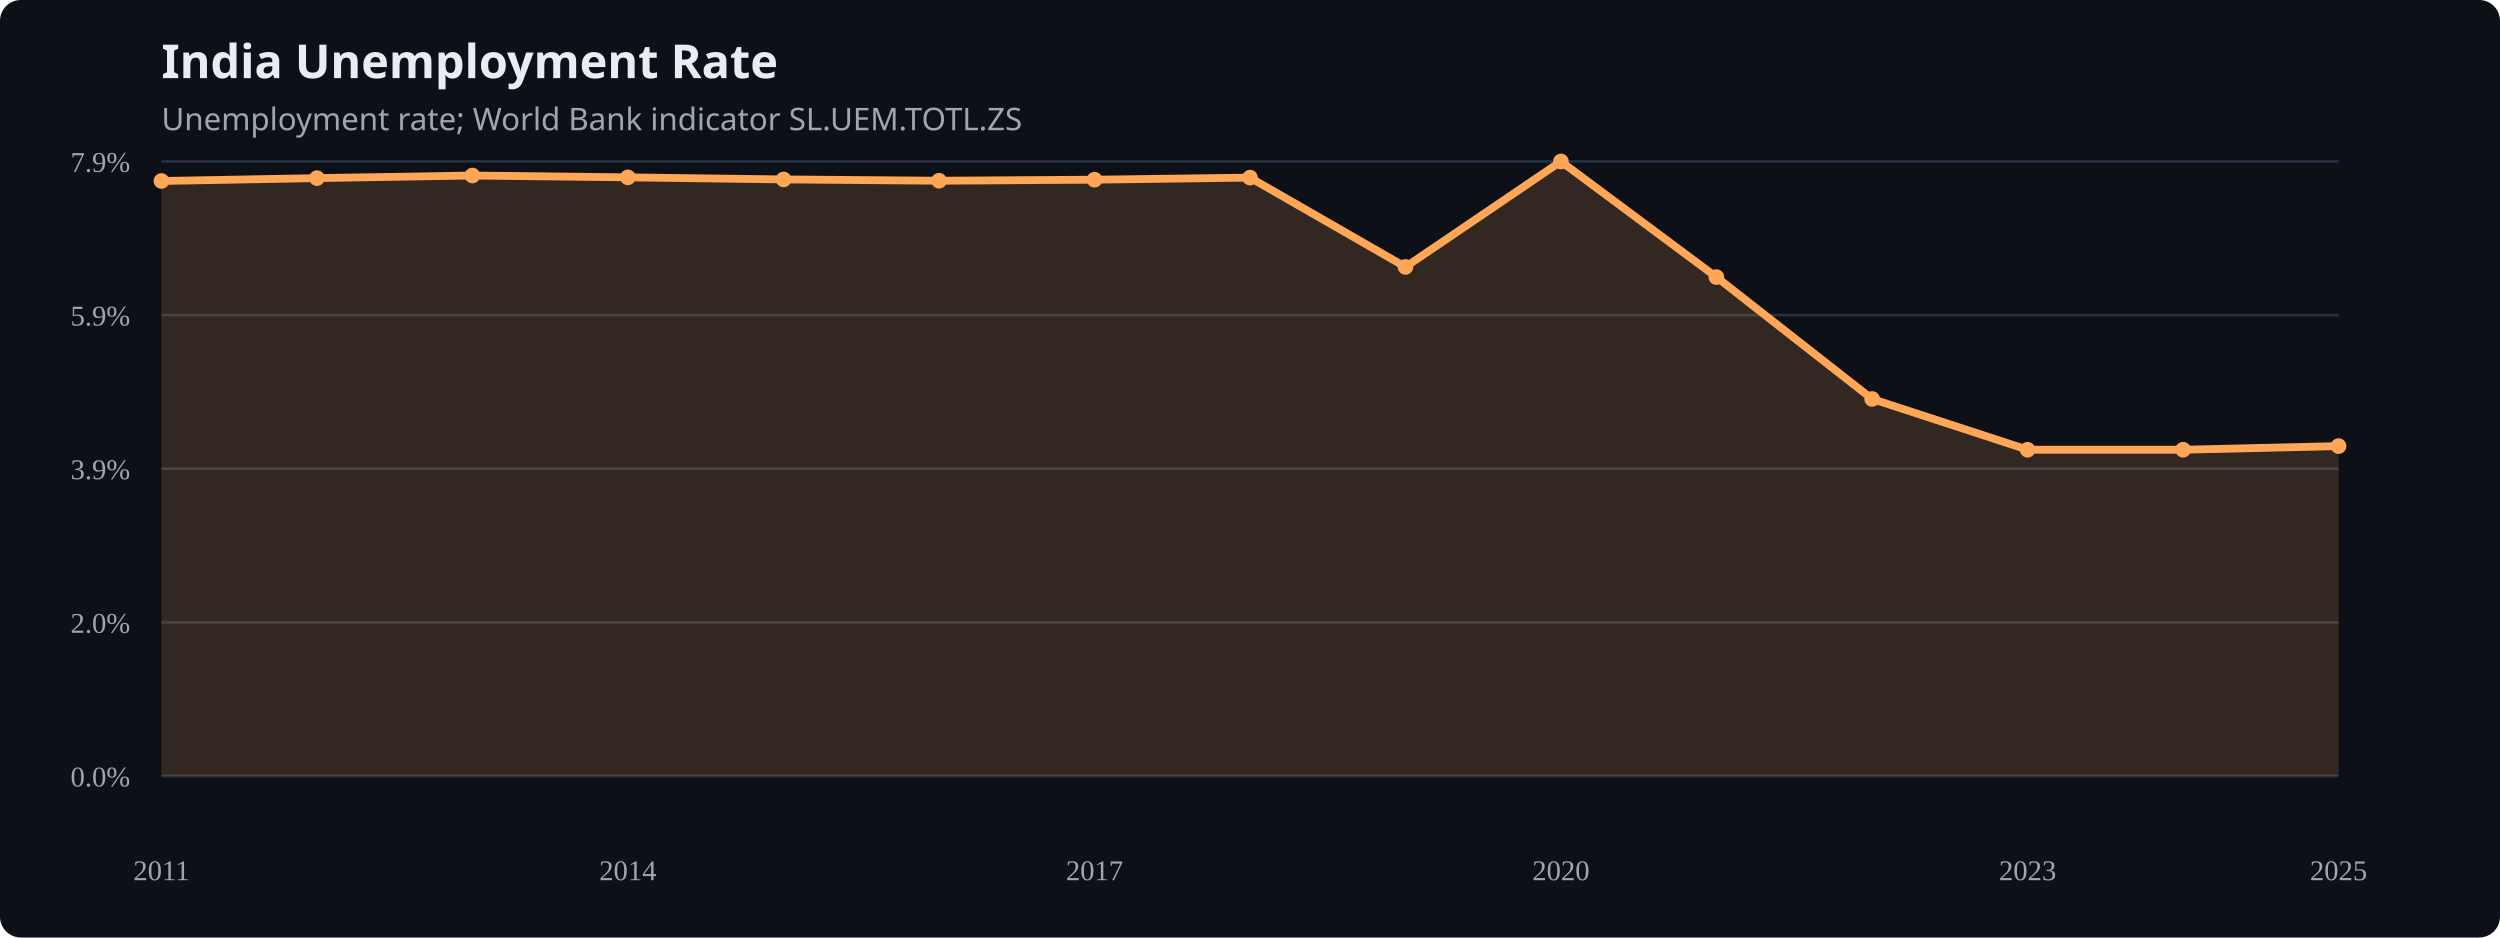
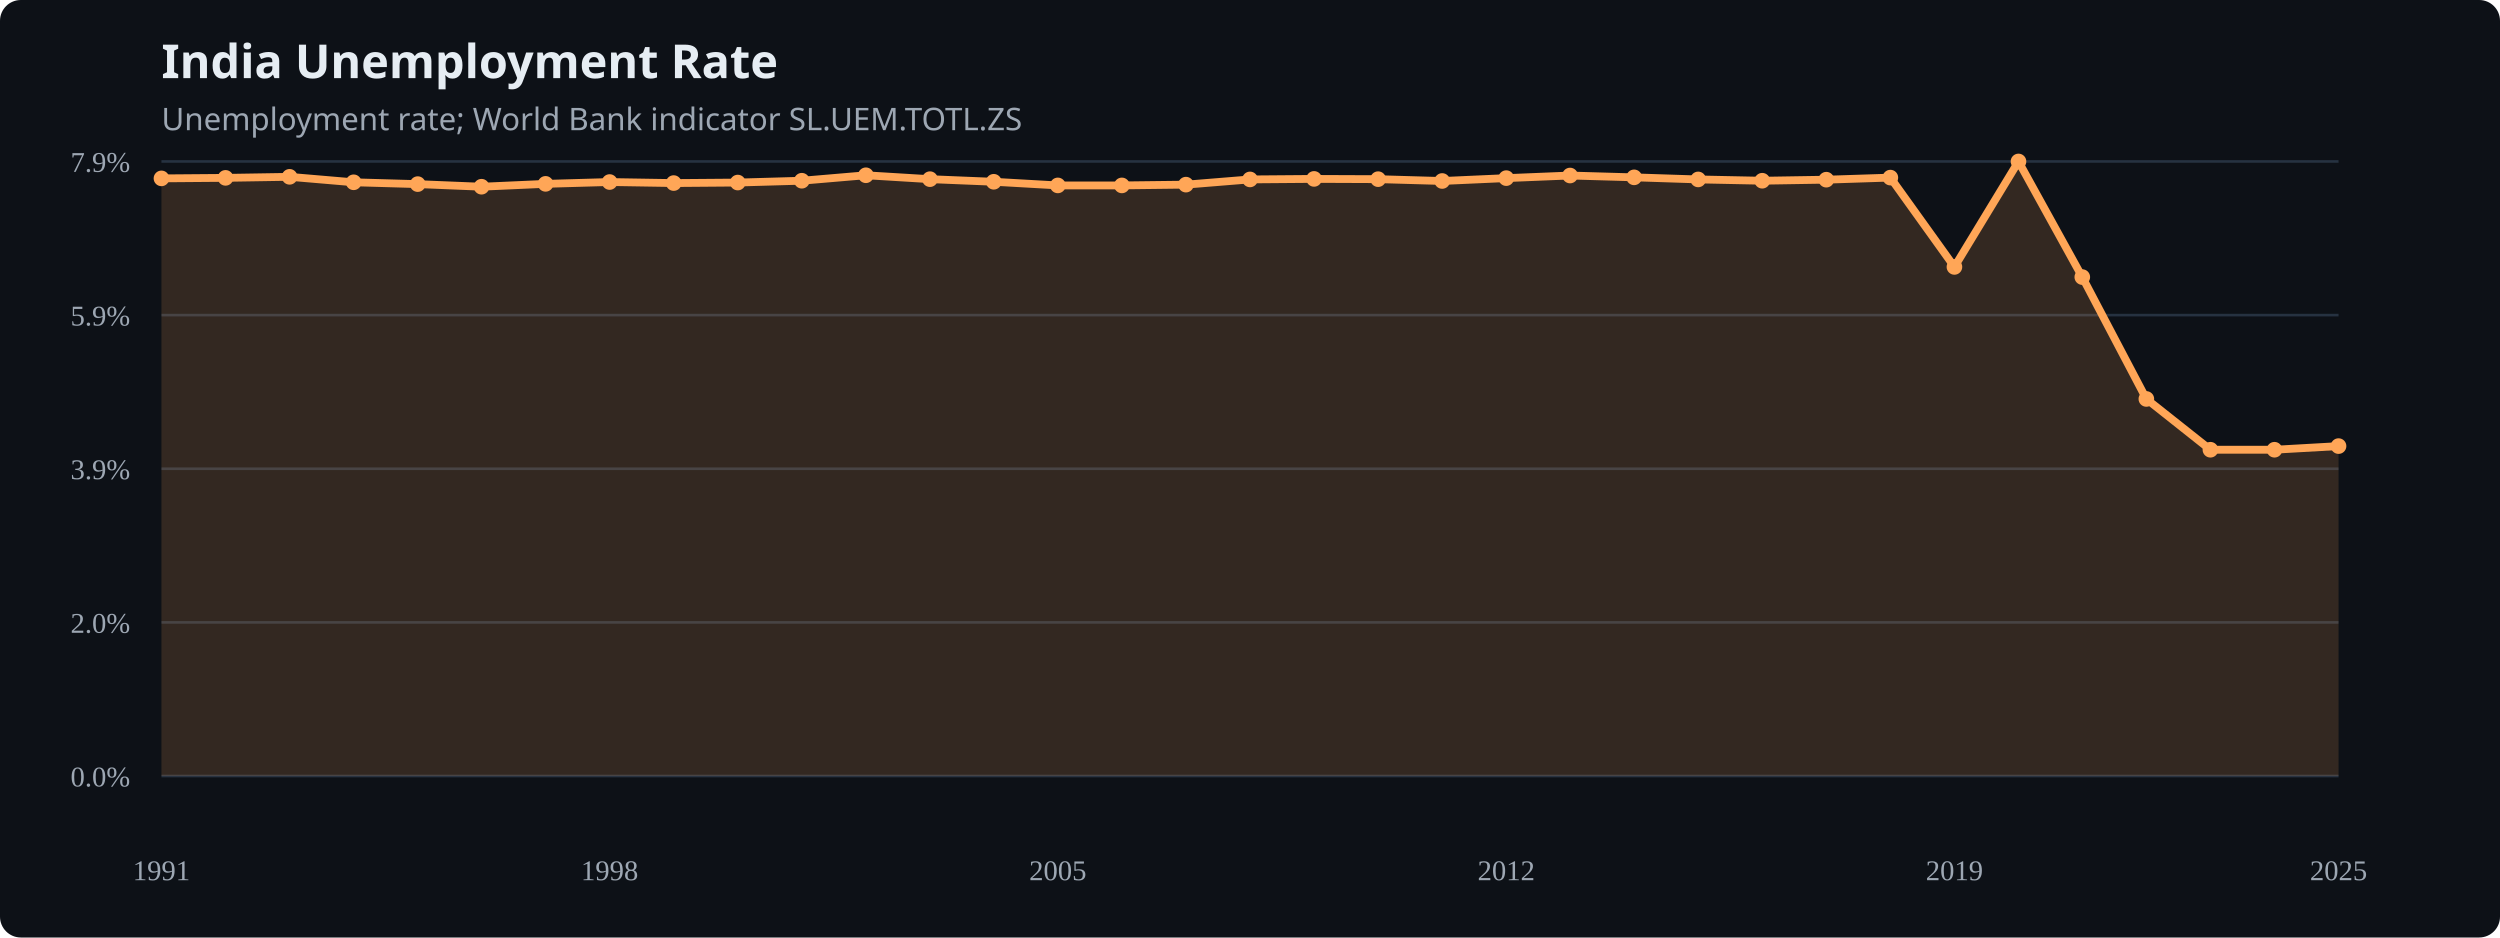
<svg xmlns="http://www.w3.org/2000/svg" width="960" height="360" viewBox="0 0 960 360" role="img" aria-label="India Unemployment Rate">
  <rect width="100%" height="100%" fill="#0d1117" rx="8" />
  <text x="62" y="30" fill="#e6edf3" font-size="18" font-family="system-ui, sans-serif" font-weight="700">India Unemployment Rate</text>
  <text x="62" y="50" fill="#9da7b3" font-size="12" font-family="system-ui, sans-serif">Unemployment rate; World Bank indicator SL.UEM.TOTL.ZS</text>
  <line x1="62" y1="62.0" x2="898" y2="62.0" stroke="#263241" stroke-width="1" />
  <text x="50" y="66.0" text-anchor="end" fill="#9da7b3" font-size="11">7.9%</text>
  <line x1="62" y1="121.0" x2="898" y2="121.0" stroke="#263241" stroke-width="1" />
  <text x="50" y="125.0" text-anchor="end" fill="#9da7b3" font-size="11">5.9%</text>
  <line x1="62" y1="180.0" x2="898" y2="180.0" stroke="#263241" stroke-width="1" />
  <text x="50" y="184.0" text-anchor="end" fill="#9da7b3" font-size="11">3.9%</text>
  <line x1="62" y1="239.0" x2="898" y2="239.0" stroke="#263241" stroke-width="1" />
  <text x="50" y="243.0" text-anchor="end" fill="#9da7b3" font-size="11">2.0%</text>
  <line x1="62" y1="298.0" x2="898" y2="298.0" stroke="#263241" stroke-width="1" />
  <text x="50" y="302.0" text-anchor="end" fill="#9da7b3" font-size="11">0.0%</text>
-   <polygon points="62,298 62.0,69.5 121.7,68.4 181.4,67.4 241.1,68.1 300.9,68.9 360.6,69.4 420.3,69.0 480.0,68.2 539.7,102.5 599.4,62.0 659.1,106.4 718.9,153.2 778.6,172.7 838.3,172.7 898.0,171.3 898,298" fill="#ffa657" opacity="0.16" />
-   <polyline points="62.0,69.5 121.7,68.4 181.4,67.4 241.1,68.1 300.9,68.9 360.6,69.4 420.3,69.0 480.0,68.2 539.7,102.5 599.4,62.0 659.1,106.4 718.9,153.2 778.6,172.7 838.3,172.7 898.0,171.3" fill="none" stroke="#ffa657" stroke-width="3" stroke-linejoin="round" stroke-linecap="round" />
-   <circle cx="62.0" cy="69.5" r="3" fill="#ffa657" />
-   <circle cx="121.7" cy="68.4" r="3" fill="#ffa657" />
-   <circle cx="181.4" cy="67.4" r="3" fill="#ffa657" />
-   <circle cx="241.1" cy="68.1" r="3" fill="#ffa657" />
-   <circle cx="300.9" cy="68.9" r="3" fill="#ffa657" />
-   <circle cx="360.6" cy="69.4" r="3" fill="#ffa657" />
-   <circle cx="420.3" cy="69.0" r="3" fill="#ffa657" />
-   <circle cx="480.0" cy="68.2" r="3" fill="#ffa657" />
-   <circle cx="539.7" cy="102.5" r="3" fill="#ffa657" />
-   <circle cx="599.4" cy="62.0" r="3" fill="#ffa657" />
-   <circle cx="659.1" cy="106.4" r="3" fill="#ffa657" />
-   <circle cx="718.9" cy="153.2" r="3" fill="#ffa657" />
-   <circle cx="778.6" cy="172.7" r="3" fill="#ffa657" />
-   <circle cx="838.3" cy="172.7" r="3" fill="#ffa657" />
+   <polygon points="62,298 62.0,68.5 86.6,68.3 111.2,67.9 135.8,70.0 160.4,70.7 184.9,71.7 209.5,70.6 234.1,69.9 258.7,70.3 283.3,70.1 307.9,69.4 332.5,67.3 357.1,68.8 381.6,69.8 406.2,71.2 430.8,71.2 455.4,70.9 480.0,68.9 504.6,68.7 529.2,68.8 553.8,69.5 578.4,68.4 602.9,67.4 627.5,68.1 652.1,68.9 676.7,69.4 701.3,69.0 725.9,68.2 750.5,102.5 775.1,62.0 799.6,106.4 824.2,153.2 848.8,172.7 873.4,172.7 898.0,171.3 898,298" fill="#ffa657" opacity="0.16" />
+   <polyline points="62.0,68.5 86.6,68.3 111.2,67.9 135.8,70.0 160.4,70.7 184.9,71.7 209.5,70.6 234.1,69.9 258.7,70.3 283.3,70.1 307.9,69.4 332.5,67.3 357.1,68.8 381.6,69.8 406.2,71.2 430.8,71.2 455.4,70.9 480.0,68.9 504.6,68.7 529.2,68.8 553.8,69.5 578.4,68.4 602.9,67.4 627.5,68.1 652.1,68.9 676.7,69.4 701.3,69.0 725.9,68.2 750.5,102.5 775.1,62.0 799.6,106.4 824.2,153.2 848.8,172.7 873.4,172.7 898.0,171.3" fill="none" stroke="#ffa657" stroke-width="3" stroke-linejoin="round" stroke-linecap="round" />
+   <circle cx="62.0" cy="68.5" r="3" fill="#ffa657" />
+   <circle cx="86.6" cy="68.3" r="3" fill="#ffa657" />
+   <circle cx="111.2" cy="67.9" r="3" fill="#ffa657" />
+   <circle cx="135.8" cy="70.0" r="3" fill="#ffa657" />
+   <circle cx="160.4" cy="70.7" r="3" fill="#ffa657" />
+   <circle cx="184.9" cy="71.7" r="3" fill="#ffa657" />
+   <circle cx="209.5" cy="70.6" r="3" fill="#ffa657" />
+   <circle cx="234.1" cy="69.9" r="3" fill="#ffa657" />
+   <circle cx="258.7" cy="70.3" r="3" fill="#ffa657" />
+   <circle cx="283.3" cy="70.1" r="3" fill="#ffa657" />
+   <circle cx="307.9" cy="69.4" r="3" fill="#ffa657" />
+   <circle cx="332.5" cy="67.3" r="3" fill="#ffa657" />
+   <circle cx="357.1" cy="68.8" r="3" fill="#ffa657" />
+   <circle cx="381.6" cy="69.8" r="3" fill="#ffa657" />
+   <circle cx="406.2" cy="71.2" r="3" fill="#ffa657" />
+   <circle cx="430.8" cy="71.2" r="3" fill="#ffa657" />
+   <circle cx="455.4" cy="70.9" r="3" fill="#ffa657" />
+   <circle cx="480.0" cy="68.9" r="3" fill="#ffa657" />
+   <circle cx="504.6" cy="68.7" r="3" fill="#ffa657" />
+   <circle cx="529.2" cy="68.8" r="3" fill="#ffa657" />
+   <circle cx="553.8" cy="69.5" r="3" fill="#ffa657" />
+   <circle cx="578.4" cy="68.4" r="3" fill="#ffa657" />
+   <circle cx="602.9" cy="67.4" r="3" fill="#ffa657" />
+   <circle cx="627.5" cy="68.1" r="3" fill="#ffa657" />
+   <circle cx="652.1" cy="68.9" r="3" fill="#ffa657" />
+   <circle cx="676.7" cy="69.4" r="3" fill="#ffa657" />
+   <circle cx="701.3" cy="69.0" r="3" fill="#ffa657" />
+   <circle cx="725.9" cy="68.2" r="3" fill="#ffa657" />
+   <circle cx="750.5" cy="102.5" r="3" fill="#ffa657" />
+   <circle cx="775.1" cy="62.0" r="3" fill="#ffa657" />
+   <circle cx="799.6" cy="106.4" r="3" fill="#ffa657" />
+   <circle cx="824.2" cy="153.2" r="3" fill="#ffa657" />
+   <circle cx="848.8" cy="172.7" r="3" fill="#ffa657" />
+   <circle cx="873.4" cy="172.7" r="3" fill="#ffa657" />
  <circle cx="898.0" cy="171.3" r="3" fill="#ffa657" />
-   <text x="62.0" y="338" text-anchor="middle" fill="#9da7b3" font-size="11">2011</text>
-   <text x="241.1" y="338" text-anchor="middle" fill="#9da7b3" font-size="11">2014</text>
-   <text x="420.3" y="338" text-anchor="middle" fill="#9da7b3" font-size="11">2017</text>
-   <text x="599.4" y="338" text-anchor="middle" fill="#9da7b3" font-size="11">2020</text>
-   <text x="778.6" y="338" text-anchor="middle" fill="#9da7b3" font-size="11">2023</text>
+   <text x="62.0" y="338" text-anchor="middle" fill="#9da7b3" font-size="11">1991</text>
+   <text x="234.1" y="338" text-anchor="middle" fill="#9da7b3" font-size="11">1998</text>
+   <text x="406.2" y="338" text-anchor="middle" fill="#9da7b3" font-size="11">2005</text>
+   <text x="578.4" y="338" text-anchor="middle" fill="#9da7b3" font-size="11">2012</text>
+   <text x="750.5" y="338" text-anchor="middle" fill="#9da7b3" font-size="11">2019</text>
  <text x="898.0" y="338" text-anchor="middle" fill="#9da7b3" font-size="11">2025</text>
</svg>
